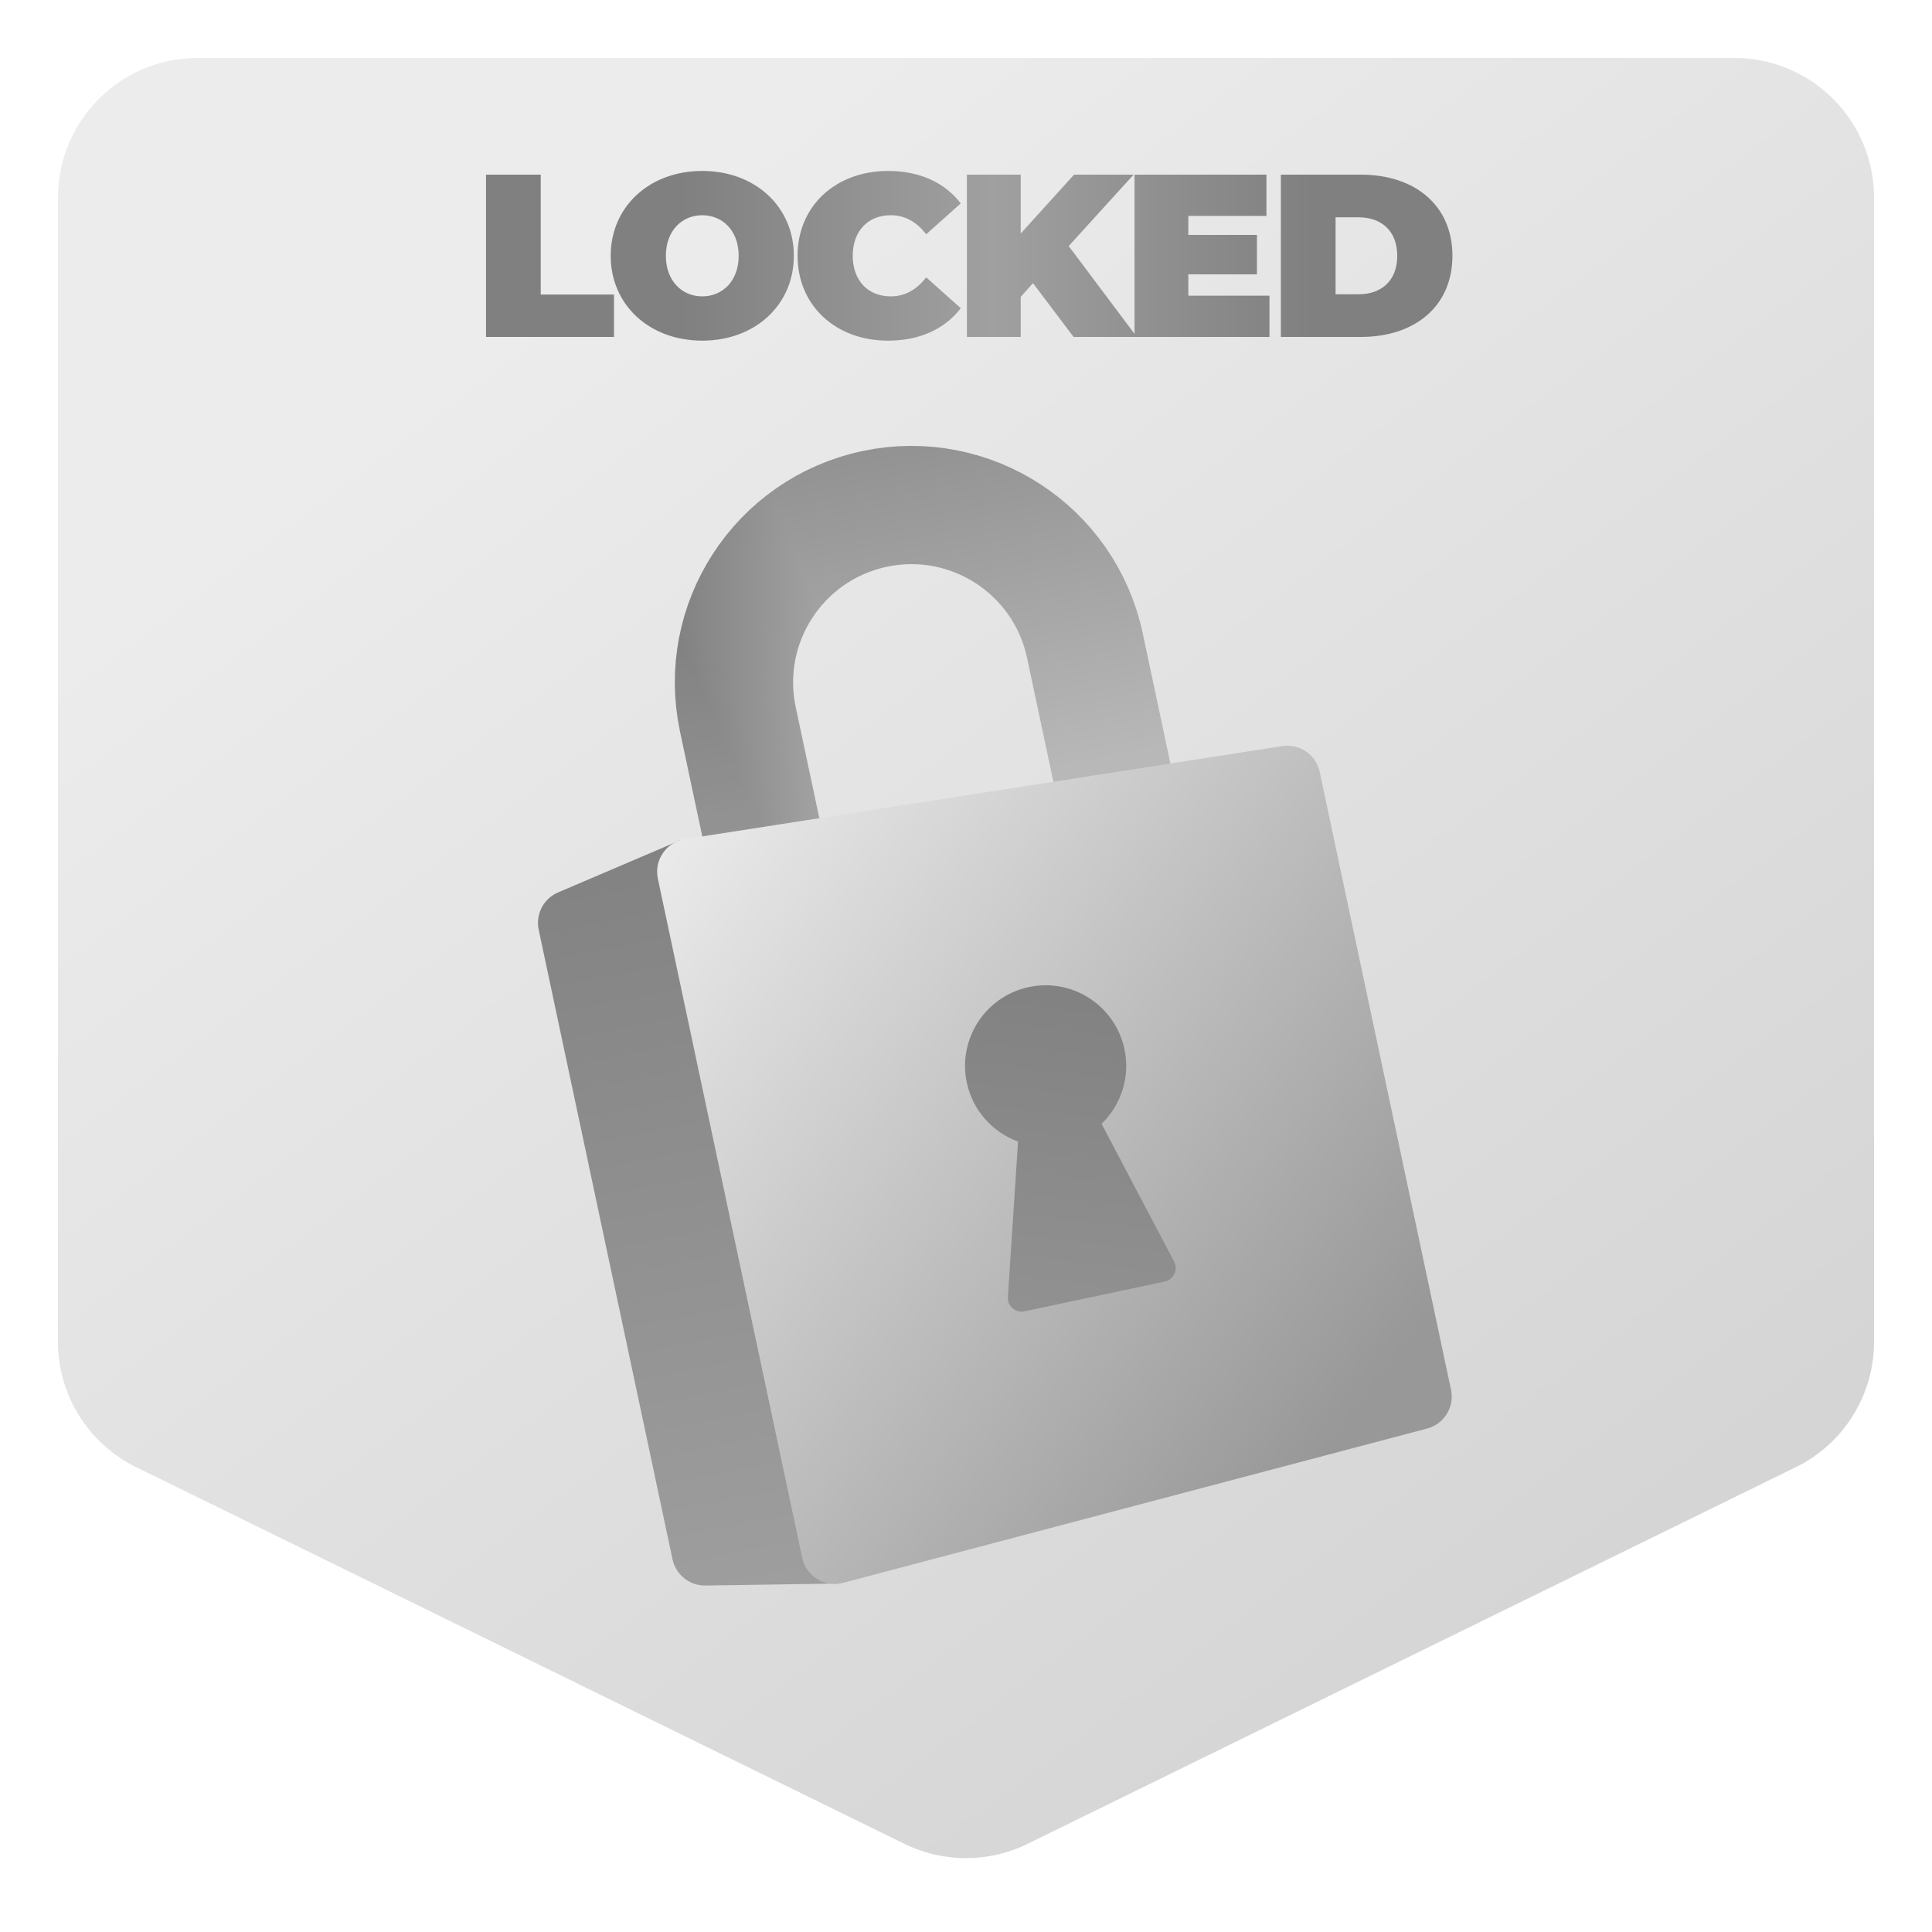
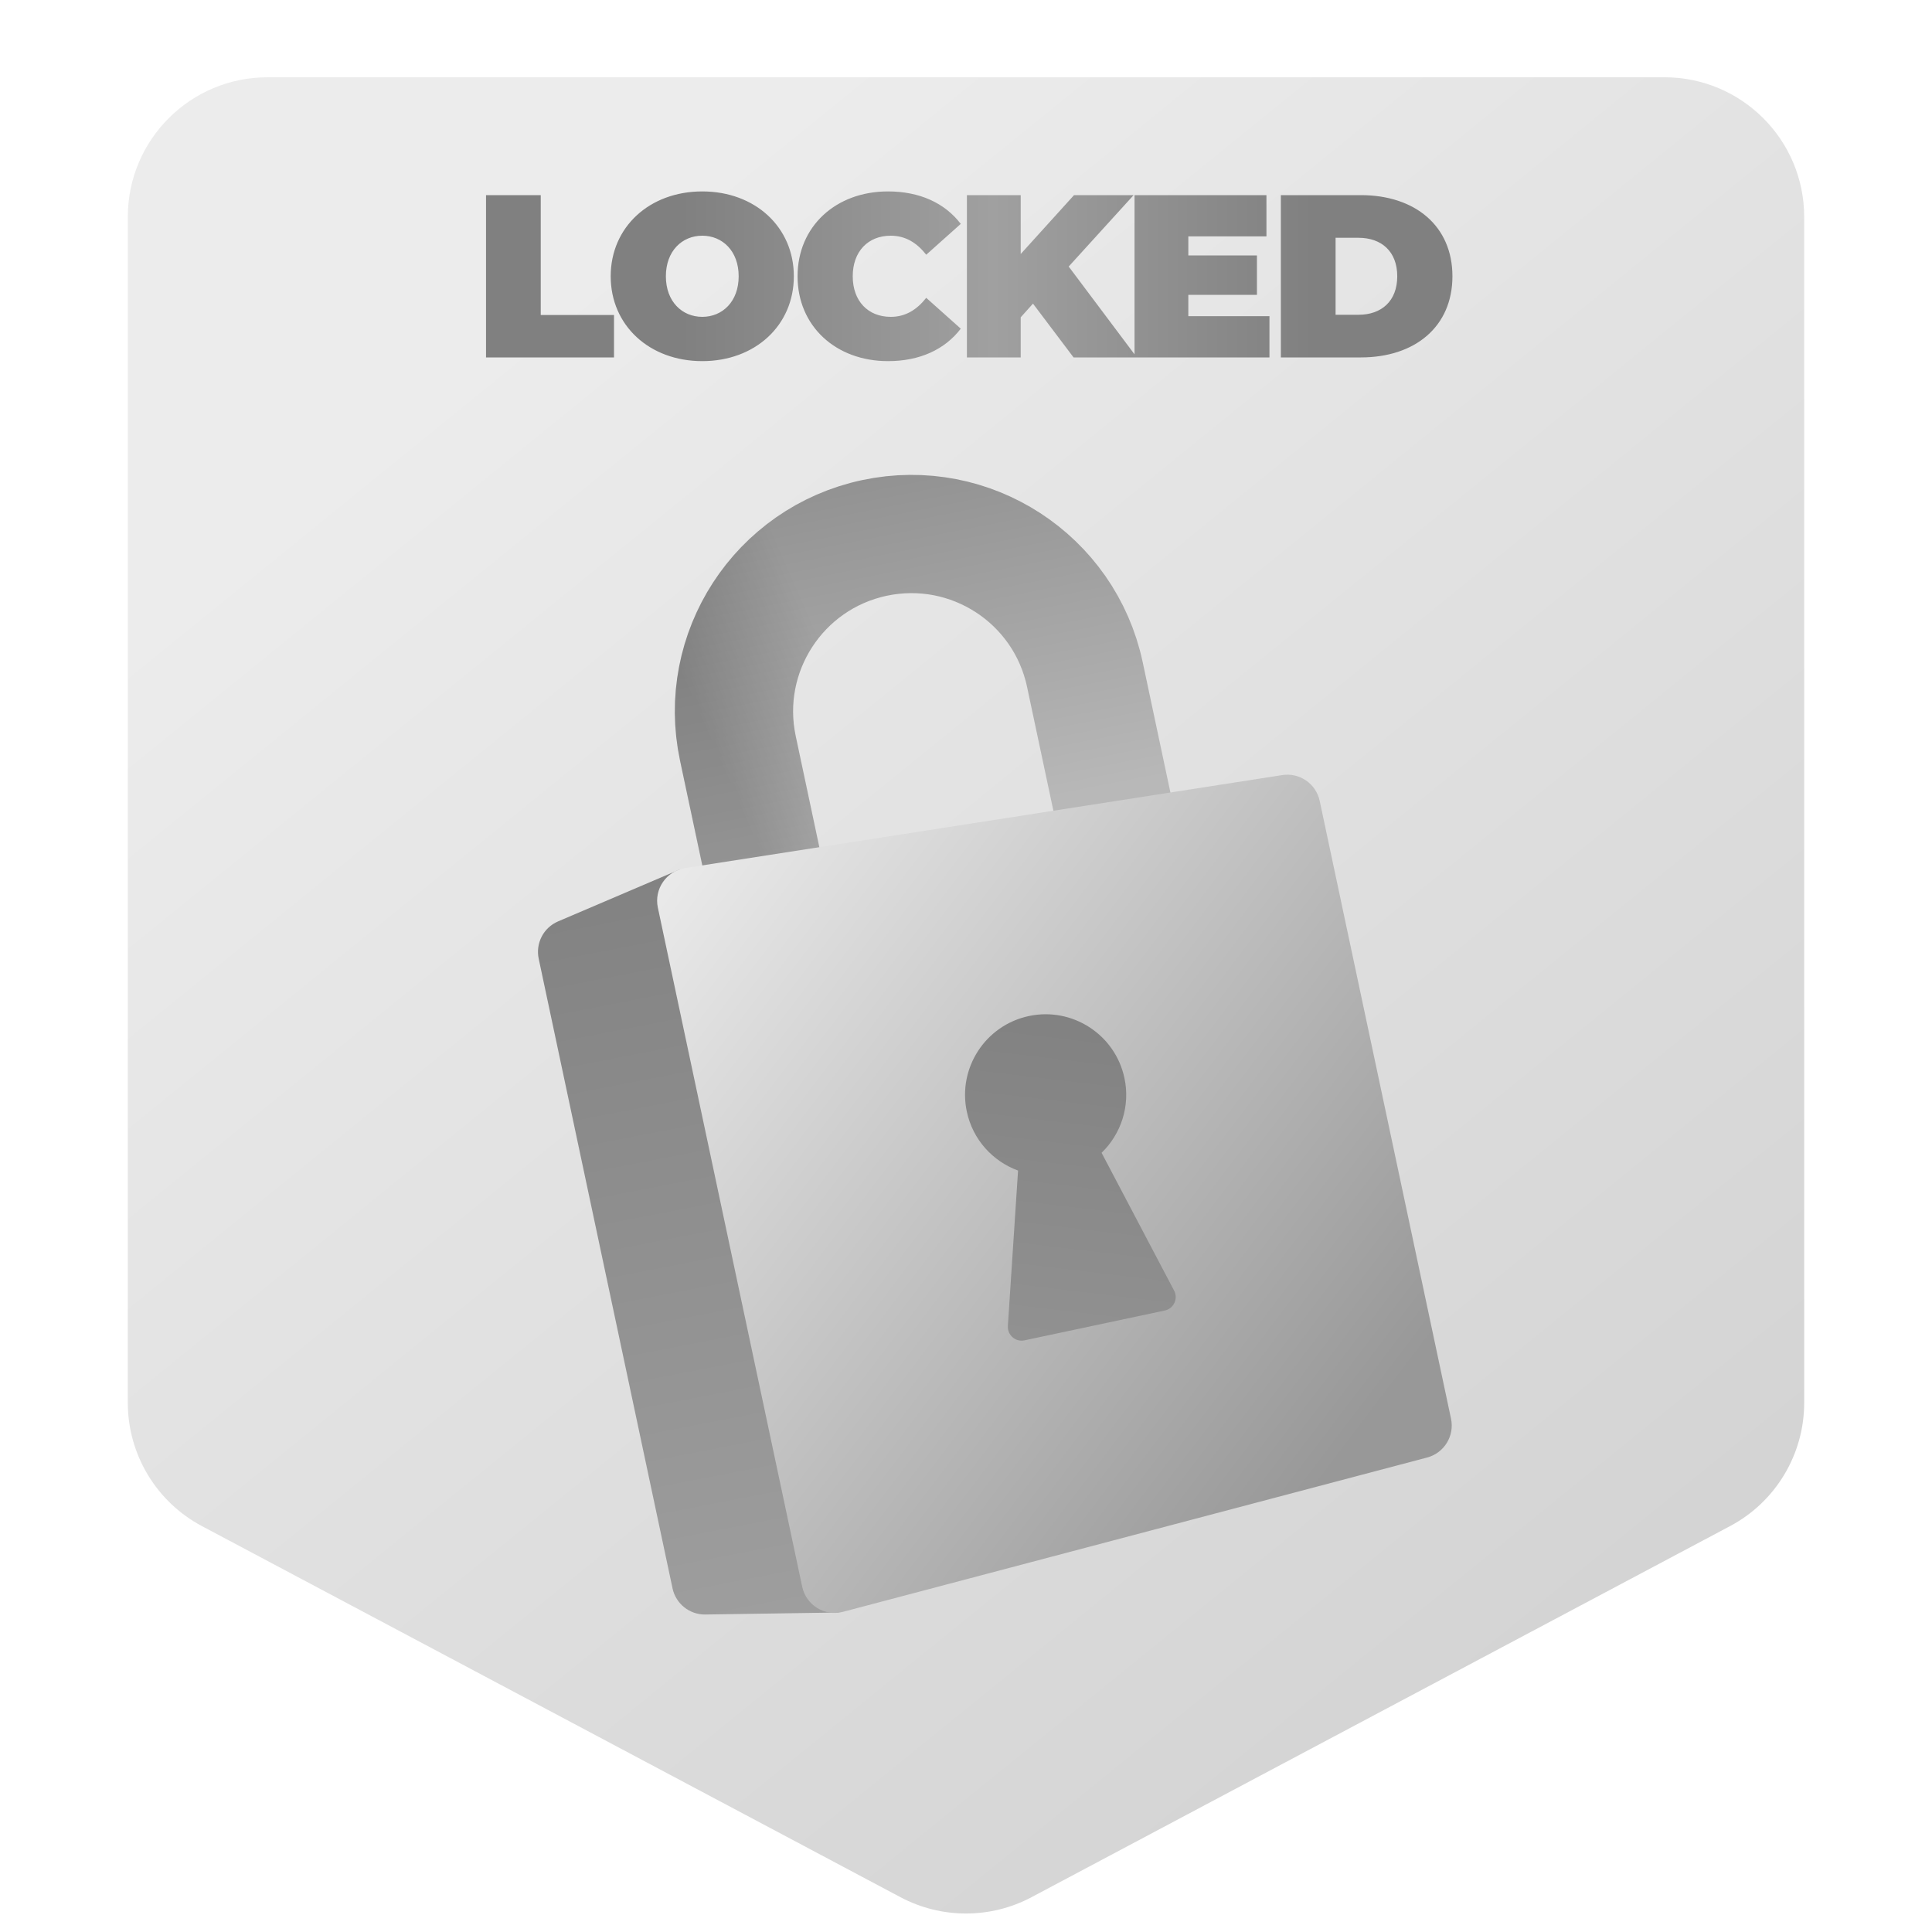
<svg xmlns="http://www.w3.org/2000/svg" width="200" height="200" viewBox="0 0 200 200" fill="none">
-   <path d="M106.367 190.878C102.351 192.847 97.649 192.847 93.633 190.878L14.095 151.878C9.14 149.448 6 144.411 6 138.893V20.462C6 12.475 12.475 6 20.462 6H179.538C187.525 6 194 12.475 194 20.462L194 138.893C194 144.411 190.86 149.448 185.905 151.878L106.367 190.878Z" fill="url(#paint0_linear_8142_186905)" />
-   <path d="M50.313 34.88V18.08H55.977V30.488H63.561V34.88H50.313ZM72.699 35.264C67.227 35.264 63.219 31.568 63.219 26.48C63.219 21.392 67.227 17.696 72.699 17.696C78.171 17.696 82.179 21.392 82.179 26.48C82.179 31.568 78.171 35.264 72.699 35.264ZM72.699 30.68C74.787 30.68 76.467 29.096 76.467 26.48C76.467 23.864 74.787 22.28 72.699 22.28C70.611 22.28 68.931 23.864 68.931 26.48C68.931 29.096 70.611 30.68 72.699 30.68ZM91.923 35.264C86.523 35.264 82.563 31.64 82.563 26.48C82.563 21.32 86.523 17.696 91.923 17.696C95.211 17.696 97.803 18.896 99.459 21.056L95.883 24.248C94.899 23 93.723 22.28 92.211 22.28C89.859 22.28 88.275 23.912 88.275 26.48C88.275 29.048 89.859 30.68 92.211 30.68C93.723 30.68 94.899 29.96 95.883 28.712L99.459 31.904C97.803 34.064 95.211 35.264 91.923 35.264ZM111.135 34.88L106.935 29.312L105.663 30.728V34.88H100.095V18.08H105.663V24.176L111.183 18.08H117.351L110.631 25.472L117.687 34.88H111.135ZM123.014 30.608H131.414V34.88H117.446V18.08H131.102V22.352H123.014V24.32H130.118V28.4H123.014V30.608ZM132.595 34.88V18.08H140.875C146.491 18.08 150.355 21.272 150.355 26.48C150.355 31.688 146.491 34.88 140.875 34.88H132.595ZM138.259 30.464H140.635C143.011 30.464 144.643 29.048 144.643 26.48C144.643 23.912 143.011 22.496 140.635 22.496H138.259V30.464Z" fill="url(#paint1_linear_8142_186905)" />
-   <path d="M81.475 98.413L76.384 74.464C74.276 64.544 80.608 54.793 90.528 52.685C100.448 50.576 110.199 56.908 112.307 66.828L117.398 90.777" stroke="url(#paint2_linear_8142_186905)" stroke-width="12.242" />
-   <path opacity="0.2" d="M81.475 98.413L76.384 74.464C74.276 64.544 80.608 54.793 90.528 52.685C100.448 50.576 110.199 56.908 112.307 66.828L117.398 90.777" stroke="url(#paint3_linear_8142_186905)" stroke-width="12.242" />
-   <path d="M55.766 96.246C55.426 94.644 56.266 93.026 57.772 92.383L70.387 86.996L86.825 163.927L73.022 164.134C71.385 164.158 69.96 163.022 69.619 161.42L55.766 96.246Z" fill="url(#paint4_linear_8142_186905)" />
-   <path d="M68.101 90.959C67.692 89.036 68.982 87.164 70.925 86.862L132.737 77.237C134.534 76.957 136.237 78.13 136.615 79.91L150.208 143.859C150.588 145.646 149.499 147.417 147.732 147.883L87.269 163.855C85.376 164.355 83.45 163.169 83.043 161.254L68.101 90.959Z" fill="url(#paint5_linear_8142_186905)" />
-   <path d="M106.509 102.18C111.015 101.222 115.445 104.099 116.403 108.605C117.023 111.523 116.033 114.407 114.037 116.339L121.544 130.605C121.984 131.442 121.503 132.467 120.579 132.664L106.053 135.752C105.128 135.948 104.272 135.207 104.334 134.264L105.389 118.176C102.78 117.223 100.704 114.991 100.084 112.074C99.126 107.568 102.003 103.138 106.509 102.18Z" fill="url(#paint6_linear_8142_186905)" />
+   <path d="M106.784 196.396C102.542 198.649 97.458 198.649 93.215 196.396L20.907 157.983C16.183 155.474 13.23 150.561 13.23 145.212V22.462C13.23 14.475 19.705 8 27.692 8H172.308C180.295 8 186.769 14.475 186.769 22.462L186.77 145.212C186.77 150.561 183.817 155.474 179.092 157.983L106.784 196.396Z" fill="url(#paint0_linear_8142_186905)" />
+   <path d="M50.313 37V20.2H55.977V32.608H63.561V37H50.313ZM72.699 37.384C67.227 37.384 63.219 33.688 63.219 28.6C63.219 23.512 67.227 19.816 72.699 19.816C78.171 19.816 82.179 23.512 82.179 28.6C82.179 33.688 78.171 37.384 72.699 37.384ZM72.699 32.8C74.787 32.8 76.467 31.216 76.467 28.6C76.467 25.984 74.787 24.4 72.699 24.4C70.611 24.4 68.931 25.984 68.931 28.6C68.931 31.216 70.611 32.8 72.699 32.8ZM91.923 37.384C86.523 37.384 82.563 33.76 82.563 28.6C82.563 23.44 86.523 19.816 91.923 19.816C95.211 19.816 97.803 21.016 99.459 23.176L95.883 26.368C94.899 25.12 93.723 24.4 92.211 24.4C89.859 24.4 88.275 26.032 88.275 28.6C88.275 31.168 89.859 32.8 92.211 32.8C93.723 32.8 94.899 32.08 95.883 30.832L99.459 34.024C97.803 36.184 95.211 37.384 91.923 37.384ZM111.135 37L106.935 31.432L105.663 32.848V37H100.095V20.2H105.663V26.296L111.183 20.2H117.351L110.631 27.592L117.687 37H111.135ZM123.014 32.728H131.414V37H117.446V20.2H131.102V24.472H123.014V26.44H130.118V30.52H123.014V32.728ZM132.595 37V20.2H140.875C146.491 20.2 150.355 23.392 150.355 28.6C150.355 33.808 146.491 37 140.875 37H132.595ZM138.259 32.584H140.635C143.011 32.584 144.643 31.168 144.643 28.6C144.643 26.032 143.011 24.616 140.635 24.616H138.259V32.584Z" fill="url(#paint1_linear_8142_186905)" />
+   <path d="M81.475 101.413L76.384 77.464C74.276 67.544 80.608 57.793 90.528 55.685C100.448 53.576 110.199 59.908 112.307 69.828L117.398 93.777" stroke="url(#paint2_linear_8142_186905)" stroke-width="12.242" />
+   <path opacity="0.2" d="M81.475 101.413L76.384 77.464C74.276 67.544 80.608 57.793 90.528 55.685C100.448 53.576 110.199 59.908 112.307 69.828L117.398 93.777" stroke="url(#paint3_linear_8142_186905)" stroke-width="12.242" />
+   <path d="M55.766 99.246C55.426 97.644 56.266 96.026 57.772 95.383L70.387 89.996L86.825 166.927L73.022 167.134C71.385 167.158 69.96 166.022 69.619 164.42L55.766 99.246Z" fill="url(#paint4_linear_8142_186905)" />
+   <path d="M68.101 93.959C67.692 92.036 68.982 90.164 70.925 89.862L132.737 80.237C134.534 79.957 136.237 81.13 136.615 82.91L150.208 146.859C150.588 148.646 149.499 150.417 147.732 150.883L87.269 166.855C85.376 167.355 83.45 166.169 83.043 164.254L68.101 93.959Z" fill="url(#paint5_linear_8142_186905)" />
+   <path d="M106.509 105.18C111.015 104.222 115.445 107.099 116.403 111.605C117.023 114.523 116.033 117.407 114.037 119.339L121.544 133.605C121.984 134.442 121.503 135.467 120.579 135.664L106.053 138.752C105.128 138.948 104.272 138.207 104.334 137.264L105.389 121.176C102.78 120.223 100.704 117.991 100.084 115.074C99.126 110.568 102.003 106.138 106.509 105.18Z" fill="url(#paint6_linear_8142_186905)" />
  <defs>
-     <linearGradient id="paint0_linear_8142_186905" x1="204.735" y1="170.322" x2="83.993" y2="9.19" gradientUnits="userSpaceOnUse">
+     <linearGradient id="paint0_linear_8142_186905" x1="196.678" y1="168.33" x2="73.55" y2="16.663" gradientUnits="userSpaceOnUse">
      <stop stop-color="#D1D1D1" />
      <stop offset="1" stop-color="#ECECEC" />
    </linearGradient>
-     <linearGradient id="paint1_linear_8142_186905" x1="70.531" y1="12.954" x2="135.855" y2="12.954" gradientUnits="userSpaceOnUse">
+     <linearGradient id="paint1_linear_8142_186905" x1="70.531" y1="15.074" x2="135.855" y2="15.074" gradientUnits="userSpaceOnUse">
      <stop stop-color="#808080" />
      <stop offset="0.493" stop-color="#A0A0A0" />
      <stop offset="1" stop-color="#808080" />
    </linearGradient>
-     <linearGradient id="paint2_linear_8142_186905" x1="99.529" y1="81.611" x2="92.517" y2="45.932" gradientUnits="userSpaceOnUse">
+     <linearGradient id="paint2_linear_8142_186905" x1="99.529" y1="84.611" x2="92.517" y2="48.932" gradientUnits="userSpaceOnUse">
      <stop stop-color="#B8B8B8" />
      <stop offset="1" stop-color="#929292" />
    </linearGradient>
-     <linearGradient id="paint3_linear_8142_186905" x1="145.267" y1="48.419" x2="68.121" y2="82.4" gradientUnits="userSpaceOnUse">
+     <linearGradient id="paint3_linear_8142_186905" x1="145.267" y1="51.419" x2="68.121" y2="85.4" gradientUnits="userSpaceOnUse">
      <stop offset="0.726" stop-opacity="0" />
      <stop offset="0.899" />
    </linearGradient>
-     <linearGradient id="paint4_linear_8142_186905" x1="65.654" y1="87.777" x2="82.589" y2="175.005" gradientUnits="userSpaceOnUse">
+     <linearGradient id="paint4_linear_8142_186905" x1="65.654" y1="90.777" x2="82.589" y2="178.005" gradientUnits="userSpaceOnUse">
      <stop stop-color="#828282" />
      <stop offset="1" stop-color="#A2A2A2" />
    </linearGradient>
-     <linearGradient id="paint5_linear_8142_186905" x1="67.348" y1="87.853" x2="141.625" y2="144.285" gradientUnits="userSpaceOnUse">
+     <linearGradient id="paint5_linear_8142_186905" x1="67.348" y1="90.853" x2="141.625" y2="147.285" gradientUnits="userSpaceOnUse">
      <stop stop-color="#EBEBEB" />
      <stop offset="1" stop-color="#989898" />
    </linearGradient>
-     <linearGradient id="paint6_linear_8142_186905" x1="115.189" y1="101.901" x2="108.841" y2="155.256" gradientUnits="userSpaceOnUse">
+     <linearGradient id="paint6_linear_8142_186905" x1="115.189" y1="104.901" x2="108.841" y2="158.256" gradientUnits="userSpaceOnUse">
      <stop stop-color="#818181" />
      <stop offset="1" stop-color="#9A9A9A" />
    </linearGradient>
  </defs>
</svg>
